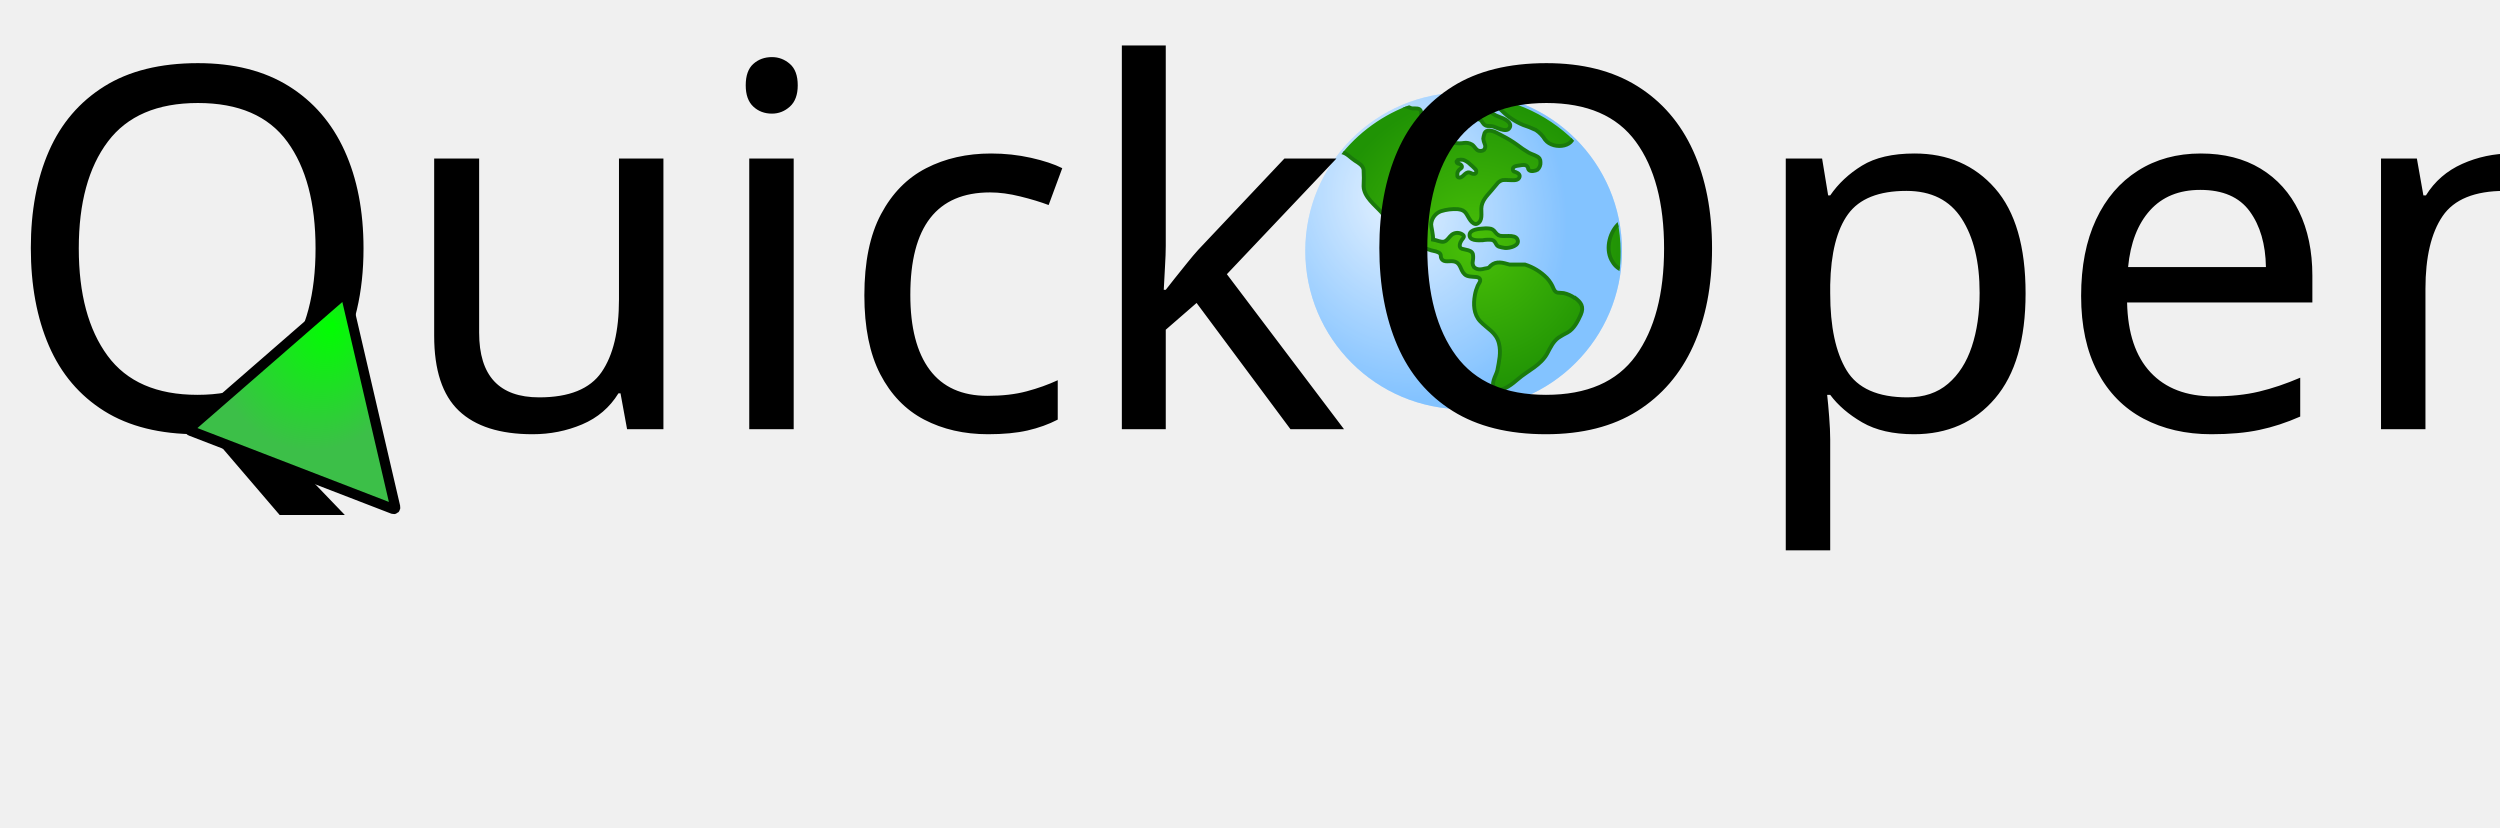
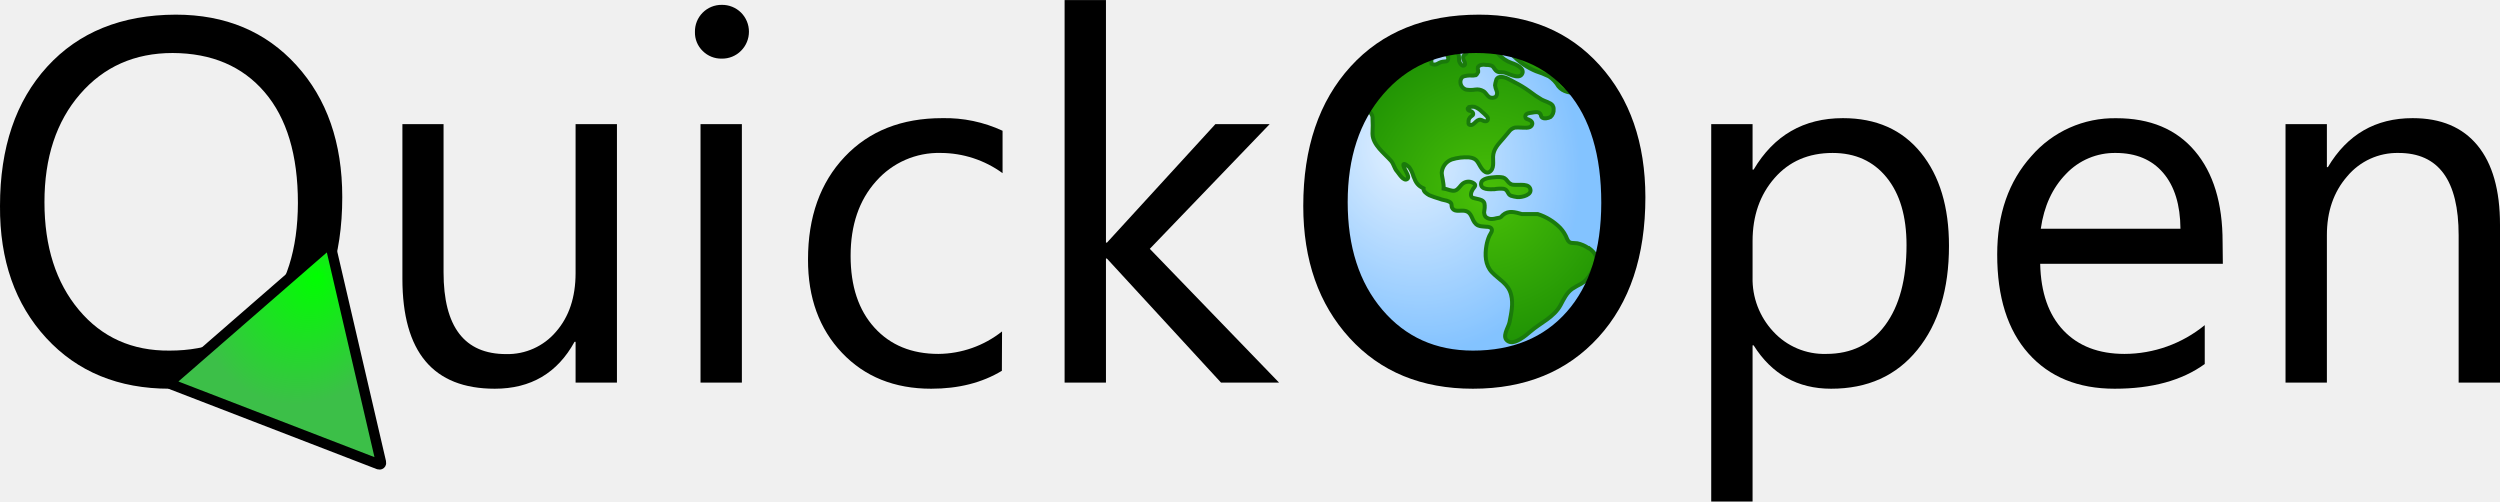
- <svg xmlns="http://www.w3.org/2000/svg" viewBox="0 0 742.75 245.87">
+ <svg xmlns="http://www.w3.org/2000/svg" viewBox="0 0 725.39 145.53">
  <defs>
-     <style>.cls-1,.cls-8{fill:none;}.cls-2{fill:url(#radial-gradient);}.cls-3{fill:#fff;isolation:isolate;opacity:0.3;}.cls-4{clip-path:url(#clip-path);}.cls-5{stroke:#1a7a0b;stroke-width:1.16px;fill:url(#radial-gradient-2);}.cls-6{font-size:150px;font-family:SegoeUISymbol, Segoe UI Symbol;}.cls-7{fill:url(#radial-gradient-5);}.cls-8{stroke:#000;stroke-miterlimit:10;stroke-width:3px;}</style>
-     <radialGradient id="radial-gradient" cx="15.49" cy="209.56" r="5.58" gradientTransform="matrix(3.28, 10.17, 8.5, -2.66, -1417.37, 459.91)" gradientUnits="userSpaceOnUse">
+     <style>.cls-1,.cls-7{fill:none;}.cls-2{fill:url(#radial-gradient);}.cls-3{fill:#fff;isolation:isolate;opacity:0.3;}.cls-4{clip-path:url(#clip-path);}.cls-5{stroke:#1a7a0b;stroke-width:1.16px;fill:url(#radial-gradient-2);}.cls-6{fill:url(#radial-gradient-5);}.cls-7{stroke:#000;stroke-miterlimit:10;stroke-width:3px;}</style>
+     <radialGradient id="radial-gradient" cx="15.49" cy="209.56" r="5.58" gradientTransform="matrix(3.28, 10.17, 8.5, -2.66, -1424.25, 443.43)" gradientUnits="userSpaceOnUse">
      <stop offset="0" stop-color="#d8ebff" />
      <stop offset="1" stop-color="#4fa9ff" />
    </radialGradient>
-     <clipPath id="clip-path" transform="translate(-36.22 -16.51)">
+     <clipPath id="clip-path" transform="translate(-43.1 -32.99)">
      <path class="cls-1" d="M517.7,91.28a46.61,46.61,0,1,1-46.62-46.4A46.51,46.51,0,0,1,517.7,91.28Z" />
    </clipPath>
    <radialGradient id="radial-gradient-2" cx="126.66" cy="184.98" r="12.42" gradientTransform="matrix(3.52, 0, 0, -3.53, 28.43, 742.24)" gradientUnits="userSpaceOnUse">
      <stop offset="0" stop-color="#49c007" />
      <stop offset="1" stop-color="#209305" />
    </radialGradient>
    <radialGradient id="radial-gradient-5" cx="127.94" cy="124.23" fx="135.134" fy="112.726" r="31.83" gradientUnits="userSpaceOnUse">
      <stop offset="0" stop-color="lime" />
      <stop offset="0.87" stop-color="#3cbf48" />
    </radialGradient>
  </defs>
  <g id="Globe">
-     <circle id="circle4165" class="cls-2" cx="434.85" cy="74.54" r="47.05" />
-     <circle id="path3228" class="cls-3" cx="434.85" cy="74.54" r="47.05" />
+     <circle id="circle4165" class="cls-2" cx="427.97" cy="58.06" r="47.05" />
+     <circle id="path3228" class="cls-3" cx="427.97" cy="58.06" r="47.05" />
    <g id="g1210">
      <g class="cls-4">
        <g id="g1208">
-           <path id="path1202" class="cls-5" d="M504,105a9,9,0,0,0-3.2-1.41c-1.49-.23-2.29.29-3-1.28a9.74,9.74,0,0,0-2-3.2,15.78,15.78,0,0,0-6.5-4h-4.6c-1.93-.53-3.87-1.21-5.59.32a6.51,6.51,0,0,0-.51.54c-.19.21-1.05.28-1.32.35a5,5,0,0,1-1.21.22,2.59,2.59,0,0,1-1.93-.65,2.45,2.45,0,0,1-.43-1.21,12.44,12.44,0,0,1,.18-1.4,4.74,4.74,0,0,0-.08-1.31c-.25-.84-1.2-1.08-1.94-1.24a13.22,13.22,0,0,1-1.32-.31c-1.12-.38-.54-1.9-.06-2.58s1.18-1.18,0-1.81a2.75,2.75,0,0,0-2.91.19c-.79.6-1.31,1.76-2.27,2.06s-2.29-.46-3.33-.6c.1-1.38-.6-3.92-.56-4.54a4.44,4.44,0,0,1,2.93-3.89,14.07,14.07,0,0,1,5-.6c2.57.27,2.46,1.64,3.8,3.43.44.58,1.28,1.27,2,.87,1.62-.85,1.12-3,1.17-4.49.09-2.28,1.56-3.66,3-5.34.52-.62,1.05-1.23,1.56-1.86a3.12,3.12,0,0,1,1.78-1.25,11.5,11.5,0,0,1,1.76,0c.89,0,2.6.3,3.12-.61s-.23-1.45-.94-1.73c-.3-.12-.8-.18-.88-.54-.3-1.28,1.07-1.32,1.93-1.46s1.78-.38,2.37.34c.27.32.13.7.43,1,.55.59,2,.26,2.56-.08a2.72,2.72,0,0,0,.88-2.26,1.84,1.84,0,0,0-.28-1.08c-.59-.84-2.31-1.21-3.17-1.7a33.61,33.61,0,0,1-3.58-2.43,31.48,31.48,0,0,0-4.31-2.61c-1.28-.66-2.87-1.77-4.37-1.5a1.25,1.25,0,0,0-1,1.08,7.06,7.06,0,0,0-.28,1.29,5.63,5.63,0,0,0,.41,1.51,1.68,1.68,0,0,1-.15,1.78,1.75,1.75,0,0,1-2.05.07c-.66-.5-.93-1.29-1.65-1.67a3.52,3.52,0,0,0-2.31-.43,7.84,7.84,0,0,1-2.69,0,2.36,2.36,0,0,1-1.61-2,2,2,0,0,1,.68-1.74,6.47,6.47,0,0,1,2.52-.34l.44,0h.14a5.12,5.12,0,0,0,.55-.08l0,0c.12.22.79-.74.81-.85.12-.48-.24-1-.07-1.49a1.49,1.49,0,0,1,.93-.65,3.56,3.56,0,0,1,1.49,0c.4,0,.84,0,1.23.13.92.19.95.9,1.52,1.45.82.77,1.31.43,2.38.58s4.17,2.12,5.2.58c1.14-1.71-1.94-3-2.89-3.28a8.85,8.85,0,0,1-4-2.75,3.54,3.54,0,0,1-.85-2.16c0-.65,0-1.65.61-2.06A1,1,0,0,1,478,44a1.53,1.53,0,0,1,.88.11,2.67,2.67,0,0,1,.85,1c.41.8.27,1.57.85,2.37a15.28,15.28,0,0,0,2,2.07,19.48,19.48,0,0,0,6.18,4.09,29.89,29.89,0,0,1,3.77,1.5,8.89,8.89,0,0,1,2.76,2.9c2.52,3.23,9.94,2.18,8.2-2.92A17.16,17.16,0,0,0,496.28,46c-1.63-1-3.1-2.37-4.75-3.29a21.2,21.2,0,0,0-6.84-1.87,69.07,69.07,0,0,0-8.12-.78c-2-.08-4.12-.41-5.78.94-.89.7-3.5,3.16-3.55,4.18s1.24,1.5,1.45,2.4a1,1,0,0,1-.19,1c-.33.32-.79.42-.86.93a1.93,1.93,0,0,0,.28,1.13c.14.29.44.85.19,1.18-.68.85-1.6-.69-1.66-1.27-.09-.95.22-1.77-.75-2.37-.65-.4-2.43-.58-2.7.37-.13.45.38.89.33,1.42-.13,1.06-.84.79-1.65.93-1.42.24-1.72,1.3-3.24.6-.15-.76.29-2-.45-2.5s-1.92-.11-2.59-.37a7,7,0,0,0-4.92-.36,38.79,38.79,0,0,0-5.58,2.57c-2.34,1.15-6-.33-7.89,1.37l0,.33a3.32,3.32,0,0,0-3.32,1.68,13.58,13.58,0,0,0-1.67,3.2,11.93,11.93,0,0,0-1.24,2.66,8.77,8.77,0,0,0,.06,2.23c.06.38,3.45-.65,3.88-.6,1.57.21,2.79,1.72,4.05,2.53,1.07.68,2.38,1.38,2.57,2.68a42.69,42.69,0,0,1,0,4.93c.09,3.17,3.39,5.59,5.35,7.78.87,1,.94,2.2,1.8,3.12.48.51,1.92,3.09,3,2.13.85-.76-1.36-3.08-1.18-4.14.09-.65,1.57.65,1.66.74a8.85,8.85,0,0,1,1.26,2.67c.7,1.9,1.31,2.74,2.91,3.49-.09.91.85,1.52,1.68,2a29.69,29.69,0,0,0,2.89,1c.92.41,1.93.41,2.79.82,1.27.61.41,1.22,1.13,2.13s2.32.39,3.39.56c2.31.36,1.92,2.55,3.36,3.87.78.74,2.12.66,3.11.77a2.09,2.09,0,0,1,1.2.33c.77.67-.13,1.61-.43,2.27a12,12,0,0,0-.85,2.81c-.49,2.68-.39,5.68,1.57,7.76,2.14,2.26,4.75,3.29,5.57,6.53.69,2.7.05,5.35-.45,8-.31,1.6-2.51,4.39-.32,5.57,1.9,1,5.14-1.8,6.38-2.88,2.94-2.55,6.82-4.11,8.76-7.69.91-1.7,1.72-3.49,3.33-4.66a27.89,27.89,0,0,1,2.71-1.55c1.92-1.08,3.06-3.4,3.92-5.31,1-2.33.08-3.64-1.76-5Zm-34.48-41a4.2,4.2,0,0,1,1.44,0,5.61,5.61,0,0,1,2.11,1.38,14.53,14.53,0,0,1,1.28,1.19c.27.27.53.51.47,1a.61.61,0,0,1-.61.61c-.64.07-.93-.35-1.5-.44-1.35-.23-1.92,2-3.27,1.43-.34-.16-.24-.45-.24-.81a1.78,1.78,0,0,1,.1-.77,2.15,2.15,0,0,1,.6-.78c.16-.14.43-.25.55-.43.3-.47-.12-1-.55-1.14-.26-.11-.65-.12-.82-.35-.31-.45,0-.68.44-.8Z" transform="translate(-36.22 -16.51)" />
-           <path id="path1204" class="cls-5" d="M523.83,89.15c0-2.18.09-5.18-1.74-6.76s-3.78-.58-5.18.82c-2.71,2.72-3.81,7.85-1.55,11.16a5.67,5.67,0,0,0,3.28,2.56c1.37.32,4,.48,4.63-.9a6,6,0,0,0,.24-2.6c0-1.48.33-2.81.32-4.28Z" transform="translate(-36.22 -16.51)" />
-           <path id="path1206" class="cls-5" d="M481.45,86.38c-.67-.34-.93-.91-1.38-1.36a2,2,0,0,0-.86-.53,7.84,7.84,0,0,0-2.37-.08c-1.09.07-3.87.25-4,1.78-.18,1.94,2.51,1.72,3.84,1.7a10.33,10.33,0,0,1,2.72-.12c1.34.33,1,1.51,2.08,2a10.07,10.07,0,0,0,1.88.41c1.34.11,4.54-.65,3.69-2.55-.77-1.74-4.22-.55-5.59-1.22Z" transform="translate(-36.22 -16.51)" />
+           <path id="path1202" class="cls-5" d="M504,105a9,9,0,0,0-3.2-1.41c-1.49-.23-2.29.29-3-1.28a9.74,9.74,0,0,0-2-3.2,15.78,15.78,0,0,0-6.5-4h-4.6c-1.93-.53-3.87-1.21-5.59.32a6.51,6.51,0,0,0-.51.54c-.19.21-1.05.28-1.32.35a5,5,0,0,1-1.21.22,2.59,2.59,0,0,1-1.93-.65,2.45,2.45,0,0,1-.43-1.21,12.44,12.44,0,0,1,.18-1.4,4.74,4.74,0,0,0-.08-1.31c-.25-.84-1.2-1.08-1.94-1.24a13.22,13.22,0,0,1-1.32-.31c-1.12-.38-.54-1.9-.06-2.58s1.18-1.18,0-1.81a2.75,2.75,0,0,0-2.91.19c-.79.6-1.31,1.76-2.27,2.06s-2.29-.46-3.33-.6c.1-1.38-.6-3.92-.56-4.54a4.44,4.44,0,0,1,2.93-3.89,14.07,14.07,0,0,1,5-.6c2.57.27,2.46,1.64,3.8,3.43.44.58,1.28,1.27,2,.87,1.62-.85,1.12-3,1.17-4.49.09-2.28,1.56-3.66,3-5.34.52-.62,1.05-1.23,1.56-1.86a3.12,3.12,0,0,1,1.78-1.25,11.5,11.5,0,0,1,1.76,0c.89,0,2.6.3,3.12-.61s-.23-1.45-.94-1.73c-.3-.12-.8-.18-.88-.54-.3-1.28,1.07-1.32,1.93-1.46s1.78-.38,2.37.34c.27.32.13.7.43,1,.55.59,2,.26,2.56-.08a2.72,2.72,0,0,0,.88-2.26,1.84,1.84,0,0,0-.28-1.08c-.59-.84-2.31-1.21-3.17-1.7a33.61,33.61,0,0,1-3.58-2.43,31.48,31.48,0,0,0-4.31-2.61c-1.28-.66-2.87-1.77-4.37-1.5a1.25,1.25,0,0,0-1,1.08,7.06,7.06,0,0,0-.28,1.29,5.63,5.63,0,0,0,.41,1.51,1.68,1.68,0,0,1-.15,1.78,1.75,1.75,0,0,1-2.05.07c-.66-.5-.93-1.29-1.65-1.67a3.52,3.52,0,0,0-2.31-.43,7.84,7.84,0,0,1-2.69,0,2.36,2.36,0,0,1-1.61-2,2,2,0,0,1,.68-1.74,6.47,6.47,0,0,1,2.52-.34l.44,0h.14a5.12,5.12,0,0,0,.55-.08l0,0c.12.22.79-.74.81-.85.12-.48-.24-1-.07-1.49a1.49,1.49,0,0,1,.93-.65,3.56,3.56,0,0,1,1.49,0c.4,0,.84,0,1.23.13.92.19.95.9,1.52,1.45.82.77,1.31.43,2.38.58s4.17,2.12,5.2.58c1.14-1.71-1.94-3-2.89-3.28a8.85,8.85,0,0,1-4-2.75,3.54,3.54,0,0,1-.85-2.16c0-.65,0-1.65.61-2.06A1,1,0,0,1,478,44a1.53,1.53,0,0,1,.88.11,2.67,2.67,0,0,1,.85,1c.41.8.27,1.57.85,2.37a15.28,15.28,0,0,0,2,2.07,19.48,19.48,0,0,0,6.18,4.09,29.89,29.89,0,0,1,3.77,1.5,8.89,8.89,0,0,1,2.76,2.9c2.52,3.23,9.94,2.18,8.2-2.92A17.16,17.16,0,0,0,496.28,46c-1.63-1-3.1-2.37-4.75-3.29a21.2,21.2,0,0,0-6.84-1.87,69.07,69.07,0,0,0-8.12-.78c-2-.08-4.12-.41-5.78.94-.89.7-3.5,3.16-3.55,4.18s1.24,1.5,1.45,2.4a1,1,0,0,1-.19,1c-.33.32-.79.42-.86.93a1.93,1.93,0,0,0,.28,1.13c.14.29.44.85.19,1.18-.68.85-1.6-.69-1.66-1.27-.09-.95.22-1.77-.75-2.37-.65-.4-2.43-.58-2.7.37-.13.45.38.89.33,1.42-.13,1.06-.84.79-1.65.93-1.42.24-1.72,1.3-3.24.6-.15-.76.29-2-.45-2.5s-1.92-.11-2.59-.37a7,7,0,0,0-4.92-.36,38.79,38.79,0,0,0-5.58,2.57c-2.34,1.15-6-.33-7.89,1.37l0,.33a3.32,3.32,0,0,0-3.32,1.68,13.58,13.58,0,0,0-1.67,3.2,11.93,11.93,0,0,0-1.24,2.66,8.77,8.77,0,0,0,.06,2.23c.06.38,3.45-.65,3.88-.6,1.57.21,2.79,1.72,4.05,2.53,1.07.68,2.38,1.38,2.57,2.68a42.69,42.69,0,0,1,0,4.93c.09,3.17,3.39,5.59,5.35,7.78.87,1,.94,2.2,1.8,3.12.48.51,1.92,3.09,3,2.13.85-.76-1.36-3.08-1.18-4.14.09-.65,1.57.65,1.66.74a8.85,8.85,0,0,1,1.26,2.67c.7,1.9,1.31,2.74,2.91,3.49-.09.91.85,1.52,1.68,2a29.69,29.69,0,0,0,2.89,1c.92.41,1.93.41,2.79.82,1.27.61.41,1.22,1.13,2.13s2.32.39,3.39.56c2.31.36,1.92,2.55,3.36,3.87.78.74,2.12.66,3.11.77a2.09,2.09,0,0,1,1.2.33c.77.67-.13,1.61-.43,2.27a12,12,0,0,0-.85,2.81c-.49,2.68-.39,5.68,1.57,7.76,2.14,2.26,4.75,3.29,5.57,6.53.69,2.7.05,5.35-.45,8-.31,1.6-2.51,4.39-.32,5.57,1.9,1,5.14-1.8,6.38-2.88,2.94-2.55,6.82-4.11,8.76-7.69.91-1.7,1.72-3.49,3.33-4.66a27.89,27.89,0,0,1,2.71-1.55c1.92-1.08,3.06-3.4,3.92-5.31,1-2.33.08-3.64-1.76-5Zm-34.48-41a4.2,4.2,0,0,1,1.44,0,5.61,5.61,0,0,1,2.11,1.38,14.53,14.53,0,0,1,1.28,1.19c.27.27.53.51.47,1a.61.61,0,0,1-.61.61c-.64.07-.93-.35-1.5-.44-1.35-.23-1.92,2-3.27,1.43-.34-.16-.24-.45-.24-.81a1.78,1.78,0,0,1,.1-.77,2.15,2.15,0,0,1,.6-.78c.16-.14.43-.25.55-.43.3-.47-.12-1-.55-1.14-.26-.11-.65-.12-.82-.35-.31-.45,0-.68.44-.8Z" transform="translate(-43.1 -32.99)" />
+           <path id="path1204" class="cls-5" d="M523.83,89.15c0-2.18.09-5.18-1.74-6.76s-3.78-.58-5.18.82c-2.71,2.72-3.81,7.85-1.55,11.16a5.67,5.67,0,0,0,3.28,2.56c1.37.32,4,.48,4.63-.9a6,6,0,0,0,.24-2.6c0-1.48.33-2.81.32-4.28Z" transform="translate(-43.1 -32.99)" />
+           <path id="path1206" class="cls-5" d="M481.45,86.38c-.67-.34-.93-.91-1.38-1.36a2,2,0,0,0-.86-.53,7.84,7.84,0,0,0-2.37-.08c-1.09.07-3.87.25-4,1.78-.18,1.94,2.51,1.72,3.84,1.7a10.33,10.33,0,0,1,2.72-.12c1.34.33,1,1.51,2.08,2a10.07,10.07,0,0,0,1.88.41c1.34.11,4.54-.65,3.69-2.55-.77-1.74-4.22-.55-5.59-1.22Z" transform="translate(-43.1 -32.99)" />
        </g>
      </g>
    </g>
  </g>
  <g id="Text">
-     <text class="cls-6" transform="translate(0 127.51)">QuickOpen</text>
-     <path class="cls-7" d="M152.92,167.69c.51.19.83-.08.71-.62l-14.57-62.62a.55.55,0,0,0-1-.32L92.75,143.54a.56.56,0,0,0,.18,1Z" transform="translate(-36.22 -16.51)" />
-     <path class="cls-8" d="M152.92,167.69c.51.19.83-.08.71-.62l-14.57-62.62a.55.55,0,0,0-1-.32L92.75,143.54a.56.56,0,0,0,.18,1Z" transform="translate(-36.22 -16.51)" />
+     <path d="M92.32,145.78q-22.26,0-35.81-14.72T43.1,92.76q0-25.42,13.7-40.43T94.08,37.24q21.67,0,35,14.65t13.33,38.3q0,25.71-13.62,40.65a40.28,40.28,0,0,1-6.89,6.15l29.52,21.17H129.09l-19.78-14.79A57,57,0,0,1,92.32,145.78Zm.88-97.41q-16.55,0-26.88,11.94T56,91.66Q56,111,66,122.93t26.29,11.79q17.3,0,27.25-11.28t10-31.56q0-20.88-9.67-32.16T93.2,48.37Z" transform="translate(-43.1 -32.99)" />
+     <path d="M222.11,144h-12V132.16h-.3q-7.47,13.62-23.14,13.62-26.81,0-26.81-31.93V69h11.94V112q0,23.73,18.16,23.73a18.4,18.4,0,0,0,14.47-6.49q5.67-6.48,5.68-17V69h12Z" transform="translate(-43.1 -32.99)" />
+     <path d="M252.5,50a7.58,7.58,0,0,1-5.49-2.2,7.42,7.42,0,0,1-2.27-5.56,7.7,7.7,0,0,1,7.76-7.84,7.77,7.77,0,0,1,5.61,2.24,7.83,7.83,0,0,1,0,11.09A7.68,7.68,0,0,1,252.5,50ZM258.36,144h-12V69h12Z" transform="translate(-43.1 -32.99)" />
+     <path d="M333.8,140.58q-8.64,5.21-20.51,5.2-16,0-25.89-10.43t-9.85-27.07q0-18.52,10.62-29.77t28.35-11.24A39.47,39.47,0,0,1,334,70.93v12.3a30.61,30.61,0,0,0-17.87-5.86,24.15,24.15,0,0,0-18.86,8.24q-7.37,8.25-7.36,21.65,0,13.18,6.92,20.8t18.56,7.62a30.13,30.13,0,0,0,18.46-6.52Z" transform="translate(-43.1 -32.99)" />
+     <path d="M414.22,144H397.38l-33.11-36H364v36H352V33h12v70.39h.29L395.76,69h15.75l-34.79,36.19Z" transform="translate(-43.1 -32.99)" />
+     <path d="M470.47,145.78q-22.34,0-35.78-14.72t-13.44-38.3q0-25.35,13.7-40.43t37.28-15.09q21.75,0,35,14.65t13.29,38.3q0,25.71-13.62,40.65T470.47,145.78Zm.88-97.41q-16.55,0-26.88,11.94T434.14,91.66q0,19.41,10.07,31.23t26.26,11.83q17.29,0,27.25-11.28t10-31.56q0-20.8-9.67-32.16T471.35,48.37Z" transform="translate(-43.1 -32.99)" />
+     <path d="M551.92,133.19h-.3v45.33h-12V69h12V82.21h.3q8.85-14.94,25.92-14.94,14.5,0,22.64,10.07t8.13,27q0,18.83-9.16,30.14T574.4,145.78Q559.84,145.78,551.92,133.19Zm-.3-30.25v10.47a22.29,22.29,0,0,0,6,15.78A20.06,20.06,0,0,0,573,135.68q10.92,0,17.1-8.35t6.19-23.22q0-12.52-5.78-19.63t-15.68-7.11q-10.47,0-16.84,7.29T551.62,102.94Z" transform="translate(-43.1 -32.99)" />
+     <path d="M688.07,109.53h-53q.28,12.52,6.74,19.33t17.72,6.82a36.88,36.88,0,0,0,23.29-8.35v11.28q-9.89,7.17-26.14,7.17-15.9,0-25-10.21t-9.08-28.75q0-17.5,9.92-28.53a31.82,31.82,0,0,1,24.65-11q14.71,0,22.78,9.52t8.05,26.44Zm-12.3-10.18q-.07-10.41-5-16.19T657,77.37a19.42,19.42,0,0,0-14.43,6.08q-5.93,6.09-7.32,15.9Z" transform="translate(-43.1 -32.99)" />
+     <path d="M768.49,144h-12V101.25q0-23.88-17.43-23.88a18.89,18.89,0,0,0-14.9,6.78q-5.91,6.78-5.9,17.1V144h-12V69h12V81.48h.29Q727,67.26,743.15,67.27q12.32,0,18.83,7.94t6.51,23Z" transform="translate(-43.1 -32.99)" />
+     <path class="cls-6" d="M152.92,167.69c.51.19.83-.08.71-.62l-14.57-62.62a.55.55,0,0,0-1-.32L92.75,143.54a.56.56,0,0,0,.18,1Z" transform="translate(-43.1 -32.99)" />
+     <path class="cls-7" d="M152.92,167.69c.51.19.83-.08.71-.62l-14.57-62.62a.55.55,0,0,0-1-.32L92.75,143.54a.56.56,0,0,0,.18,1Z" transform="translate(-43.1 -32.99)" />
  </g>
</svg>
